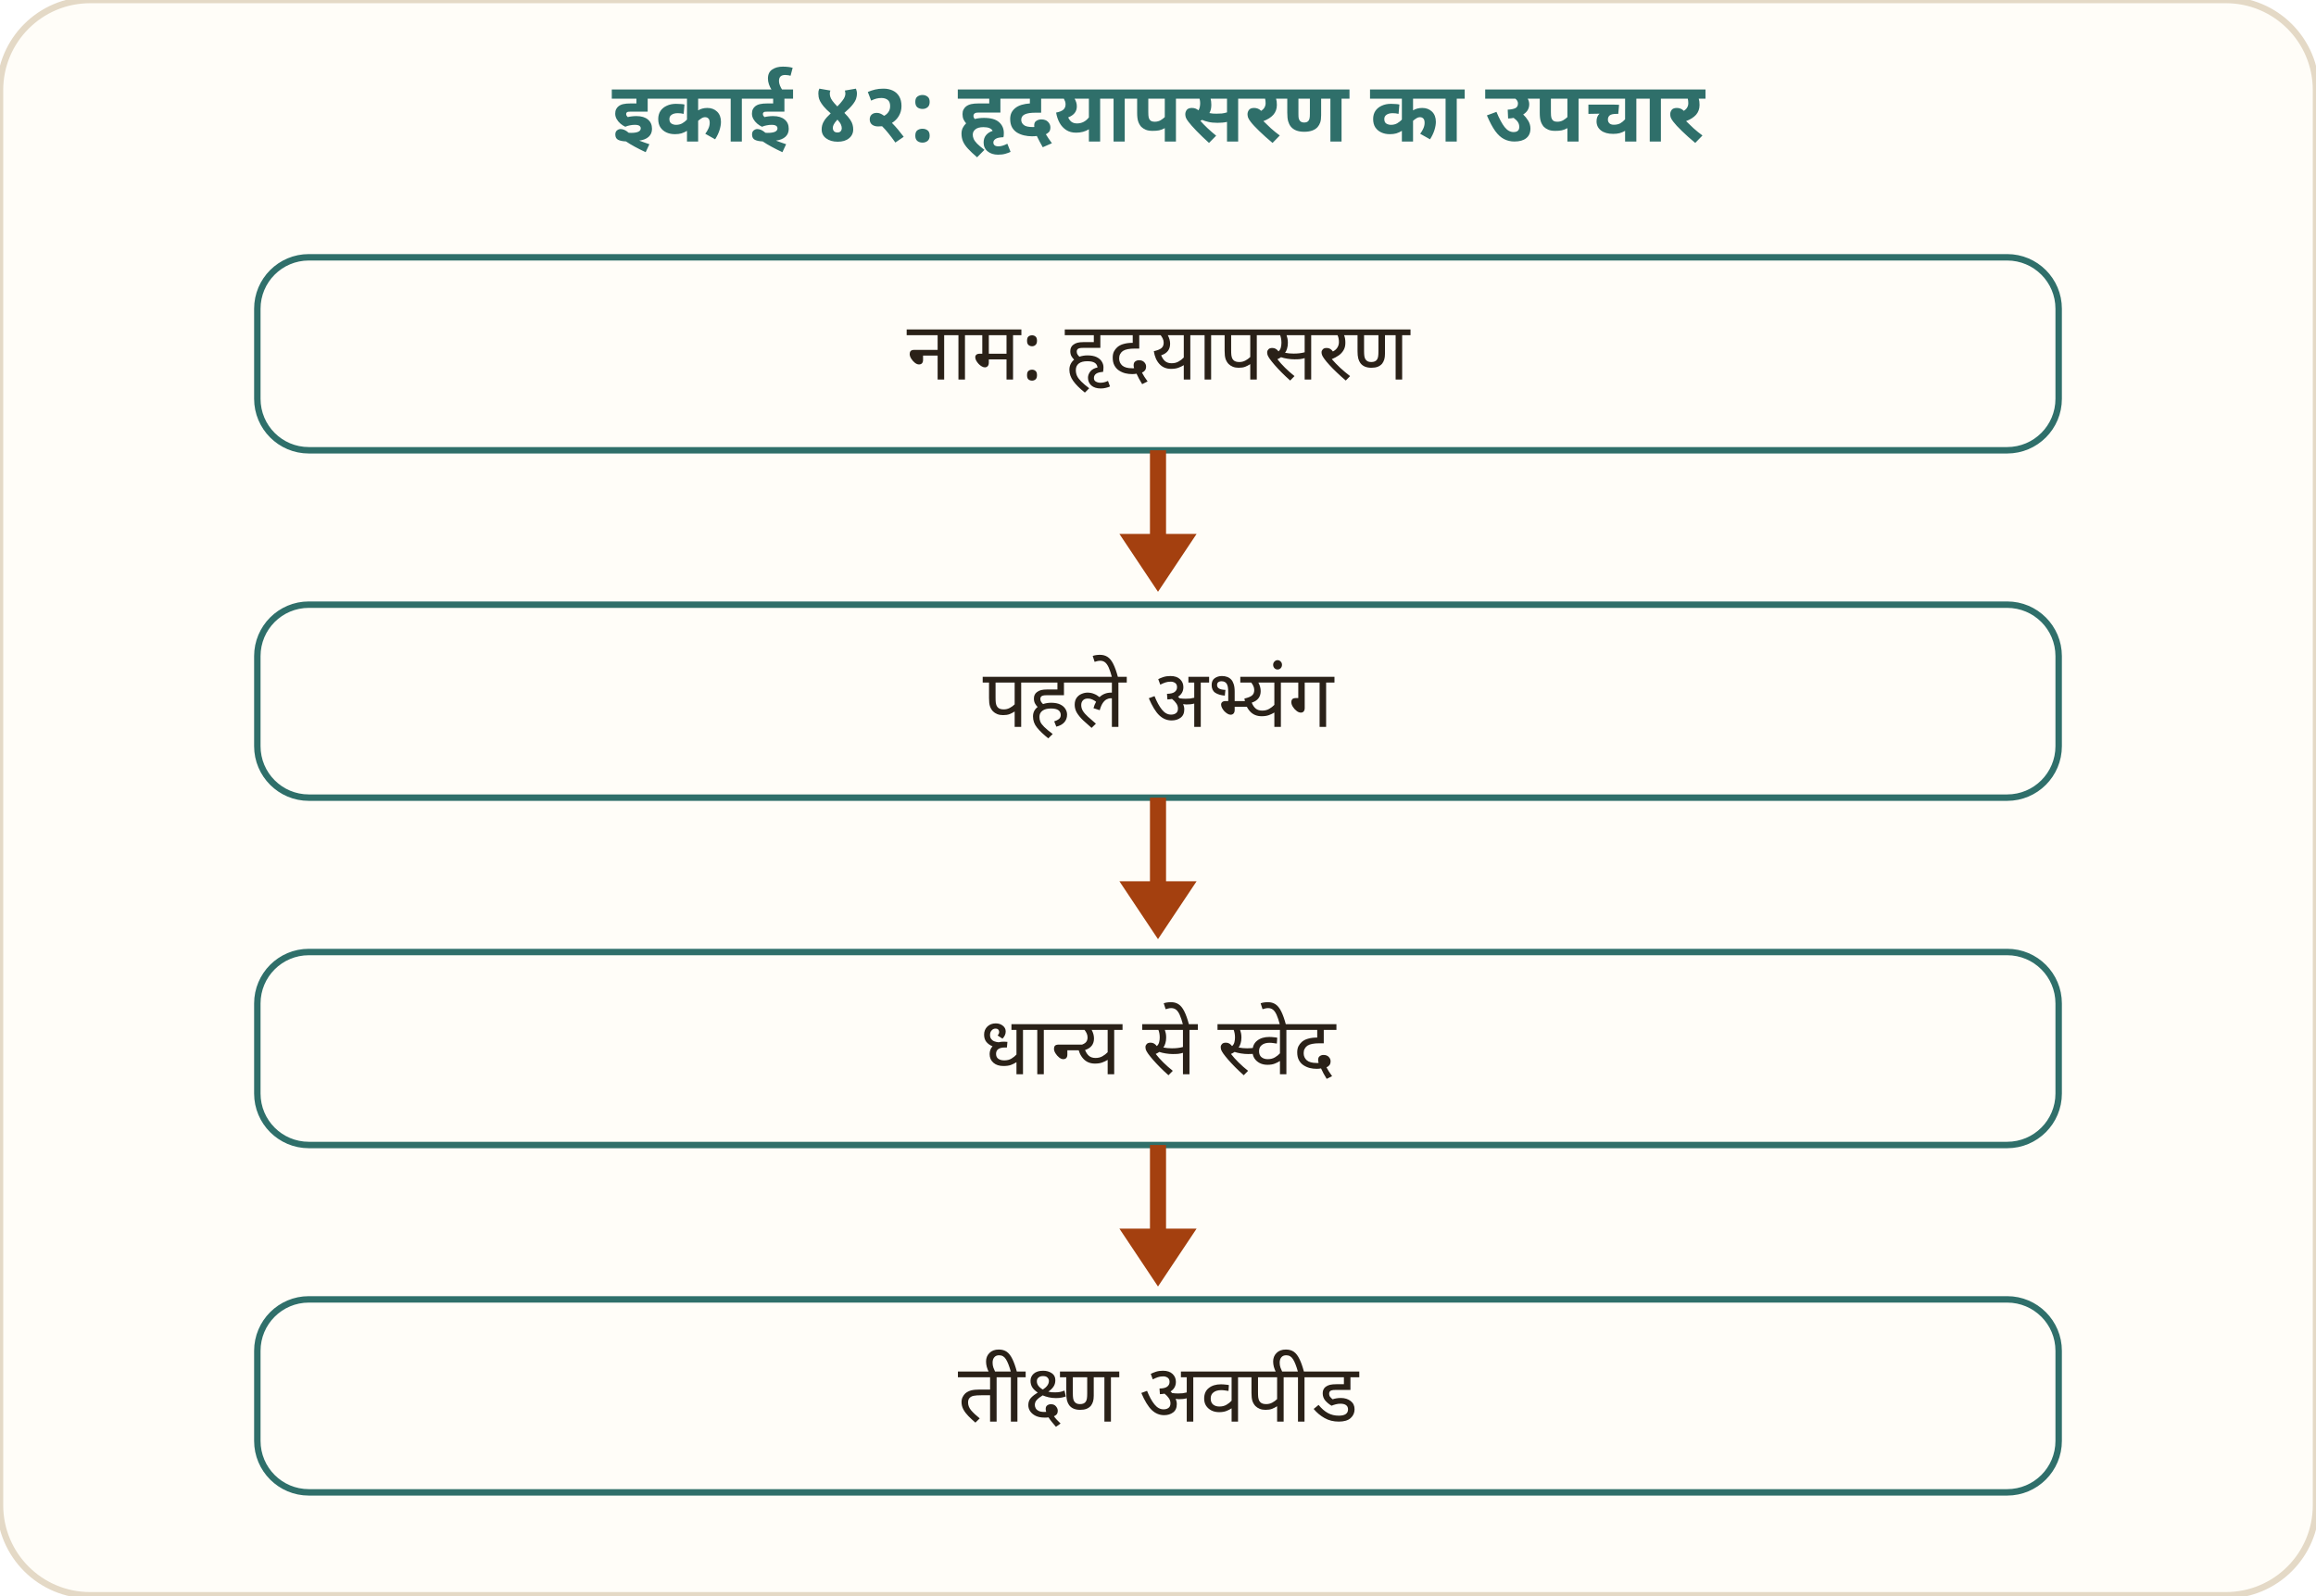
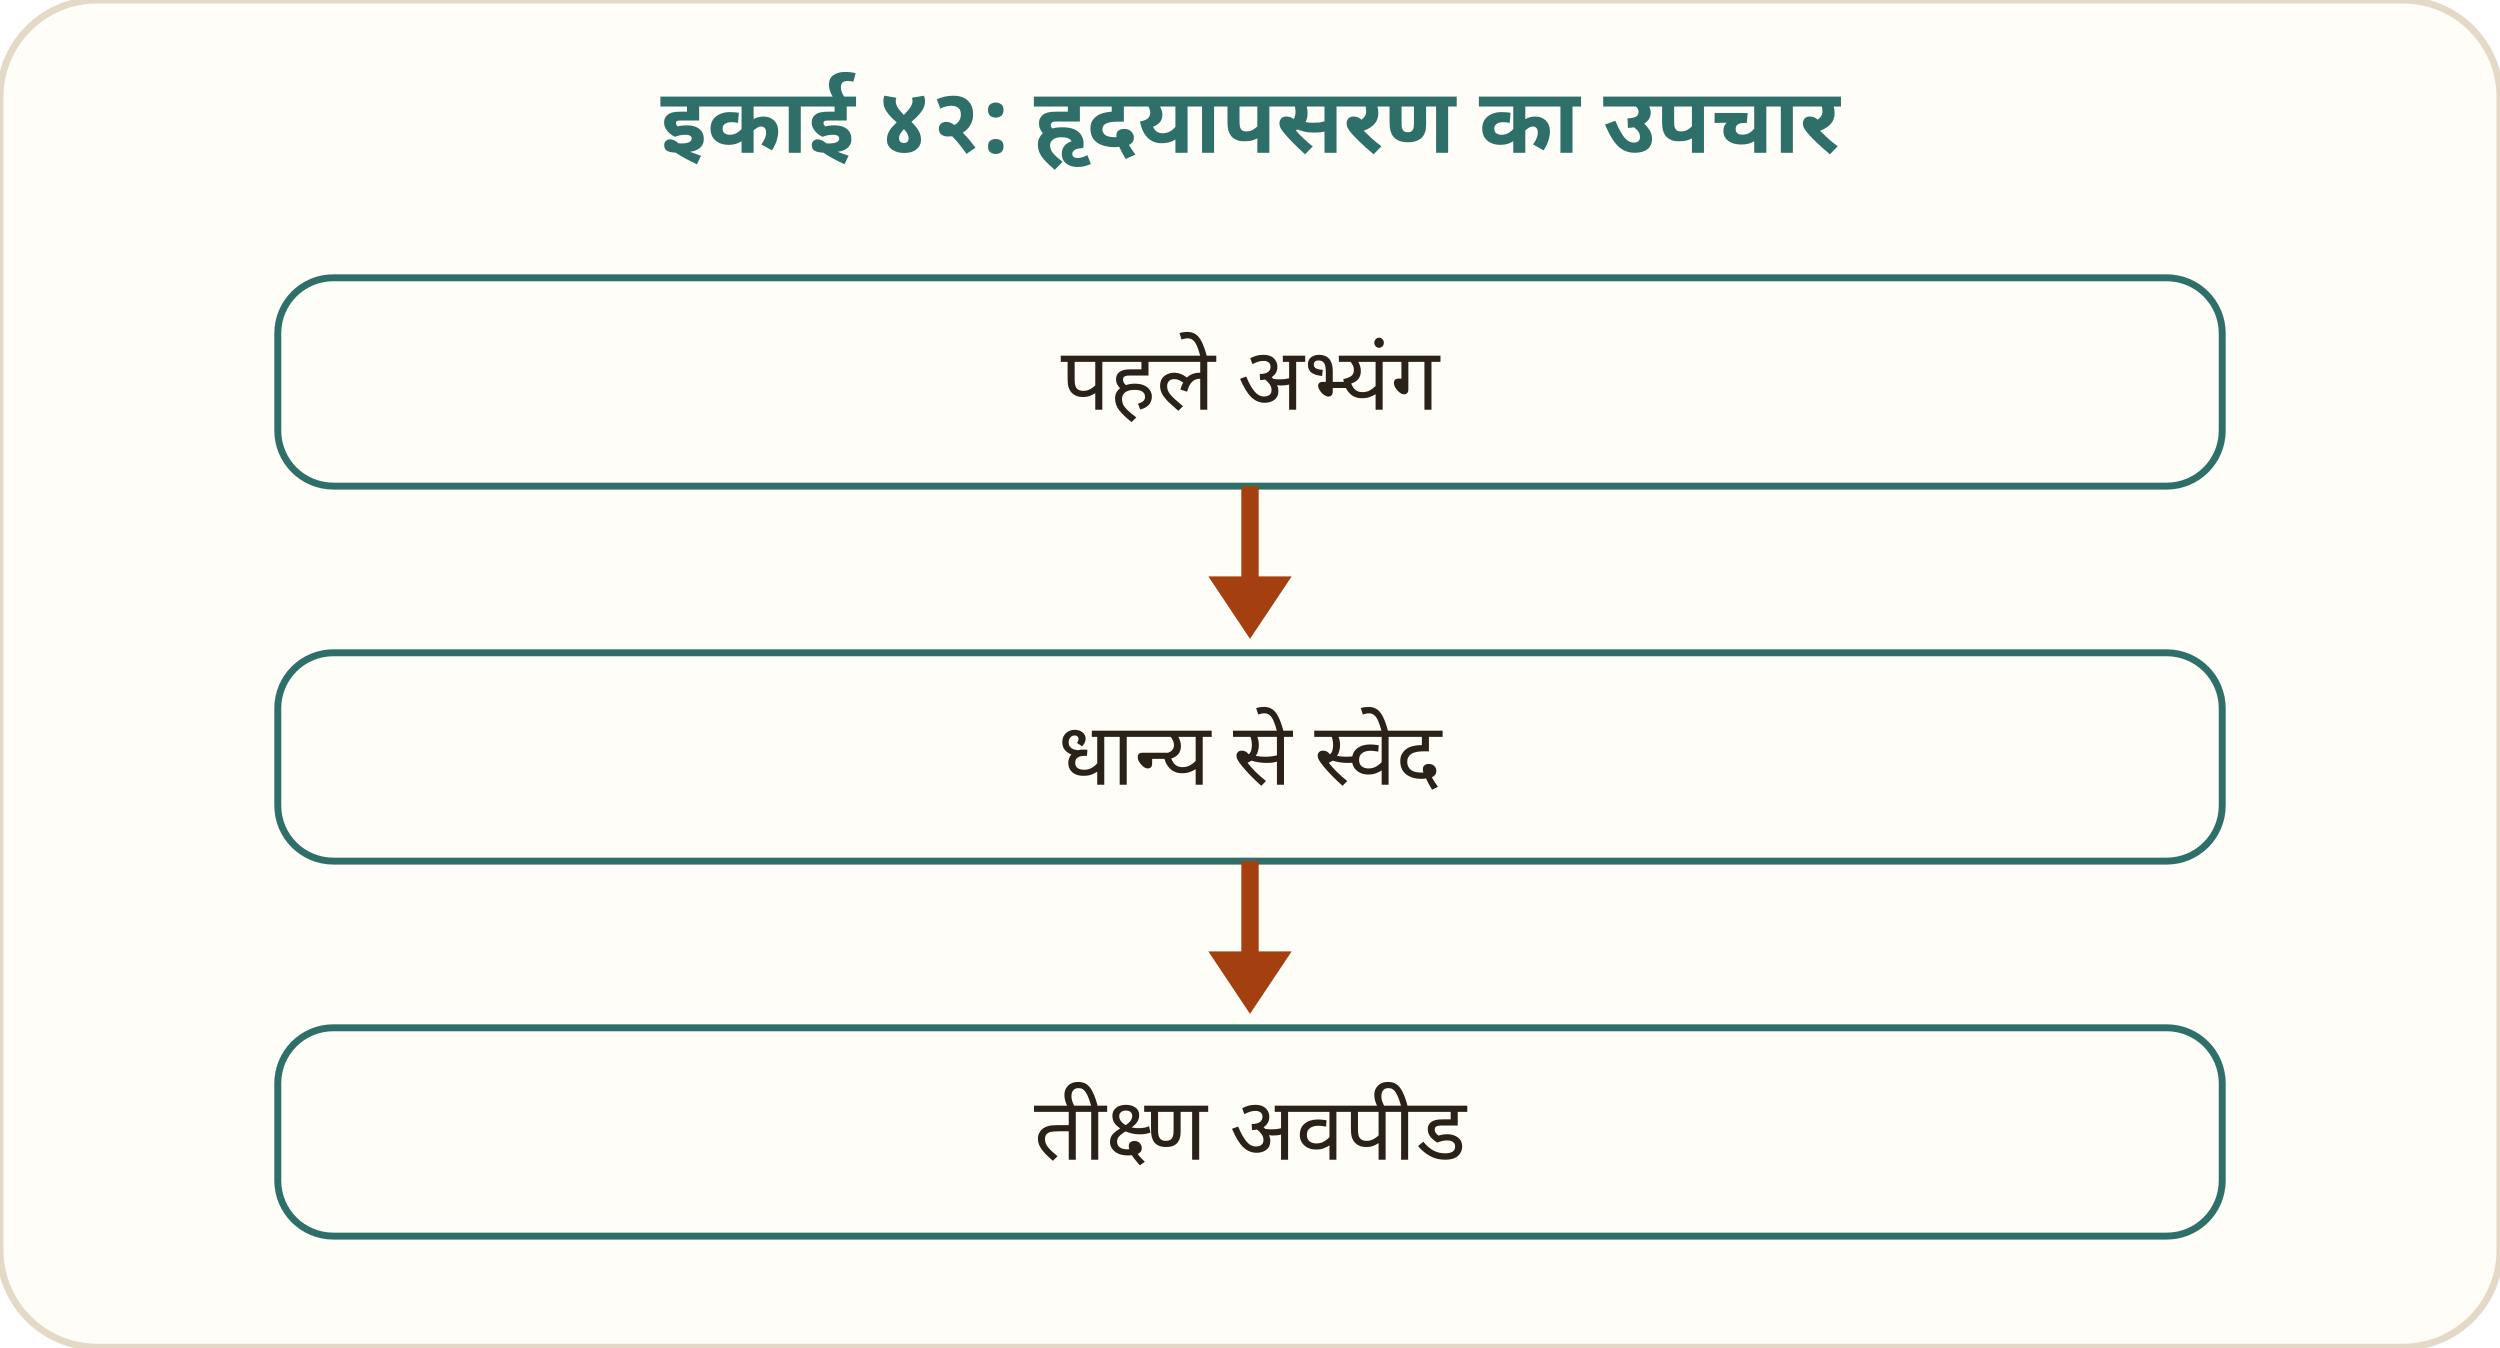
- <svg xmlns="http://www.w3.org/2000/svg" viewBox="0 0 360 248" role="img">
-   <rect width="360" height="248" rx="14" fill="#fffdf8" stroke="#e4d9c6" />
+ <svg xmlns="http://www.w3.org/2000/svg" viewBox="0 0 360 194" role="img">
+   <rect width="360" height="194" rx="14" fill="#fffdf8" stroke="#e4d9c6" />
  <text x="180" y="22" font-family="'Noto Sans Devanagari','Mukta','Nirmala UI','Mangal',sans-serif" font-size="13" font-weight="700" fill="#2f6f6a" text-anchor="middle">इकाई ४२: हृदयापसरण का उपचार</text>
  <rect x="40" y="40" width="280" height="30" rx="8" fill="#fffdf8" stroke="#2f6f6a" />
-   <text x="180.0" y="59.0" font-family="'Noto Sans Devanagari','Mukta','Nirmala UI','Mangal',sans-serif" font-size="12.5" font-weight="500" fill="#2a2118" text-anchor="middle">नाम: हृदयापसरण</text>
+   <text x="180.0" y="59.0" font-family="'Noto Sans Devanagari','Mukta','Nirmala UI','Mangal',sans-serif" font-size="12.5" font-weight="500" fill="#2a2118" text-anchor="middle">पहले अभ्यंग</text>
  <line x1="180" y1="70" x2="180" y2="86" stroke="#a4400f" stroke-width="2.5" />
  <polygon points="180,92 174,83 186,83" fill="#a4400f" />
  <rect x="40" y="94" width="280" height="30" rx="8" fill="#fffdf8" stroke="#2f6f6a" />
-   <text x="180.0" y="113.0" font-family="'Noto Sans Devanagari','Mukta','Nirmala UI','Mangal',sans-serif" font-size="12.5" font-weight="500" fill="#2a2118" text-anchor="middle">पहले अभ्यंग</text>
+   <text x="180.0" y="113.0" font-family="'Noto Sans Devanagari','Mukta','Nirmala UI','Mangal',sans-serif" font-size="12.5" font-weight="500" fill="#2a2118" text-anchor="middle">धान्य से स्वेद</text>
  <line x1="180" y1="124" x2="180" y2="140" stroke="#a4400f" stroke-width="2.5" />
  <polygon points="180,146 174,137 186,137" fill="#a4400f" />
  <rect x="40" y="148" width="280" height="30" rx="8" fill="#fffdf8" stroke="#2f6f6a" />
-   <text x="180.0" y="167.0" font-family="'Noto Sans Devanagari','Mukta','Nirmala UI','Mangal',sans-serif" font-size="12.5" font-weight="500" fill="#2a2118" text-anchor="middle">धान्य से स्वेद</text>
-   <line x1="180" y1="178" x2="180" y2="194" stroke="#a4400f" stroke-width="2.5" />
-   <polygon points="180,200 174,191 186,191" fill="#a4400f" />
-   <rect x="40" y="202" width="280" height="30" rx="8" fill="#fffdf8" stroke="#2f6f6a" />
-   <text x="180.0" y="221.0" font-family="'Noto Sans Devanagari','Mukta','Nirmala UI','Mangal',sans-serif" font-size="12.5" font-weight="500" fill="#2a2118" text-anchor="middle">तीक्ष्ण अवपीड</text>
+   <text x="180.0" y="167.0" font-family="'Noto Sans Devanagari','Mukta','Nirmala UI','Mangal',sans-serif" font-size="12.5" font-weight="500" fill="#2a2118" text-anchor="middle">तीक्ष्ण अवपीड</text>
</svg>
